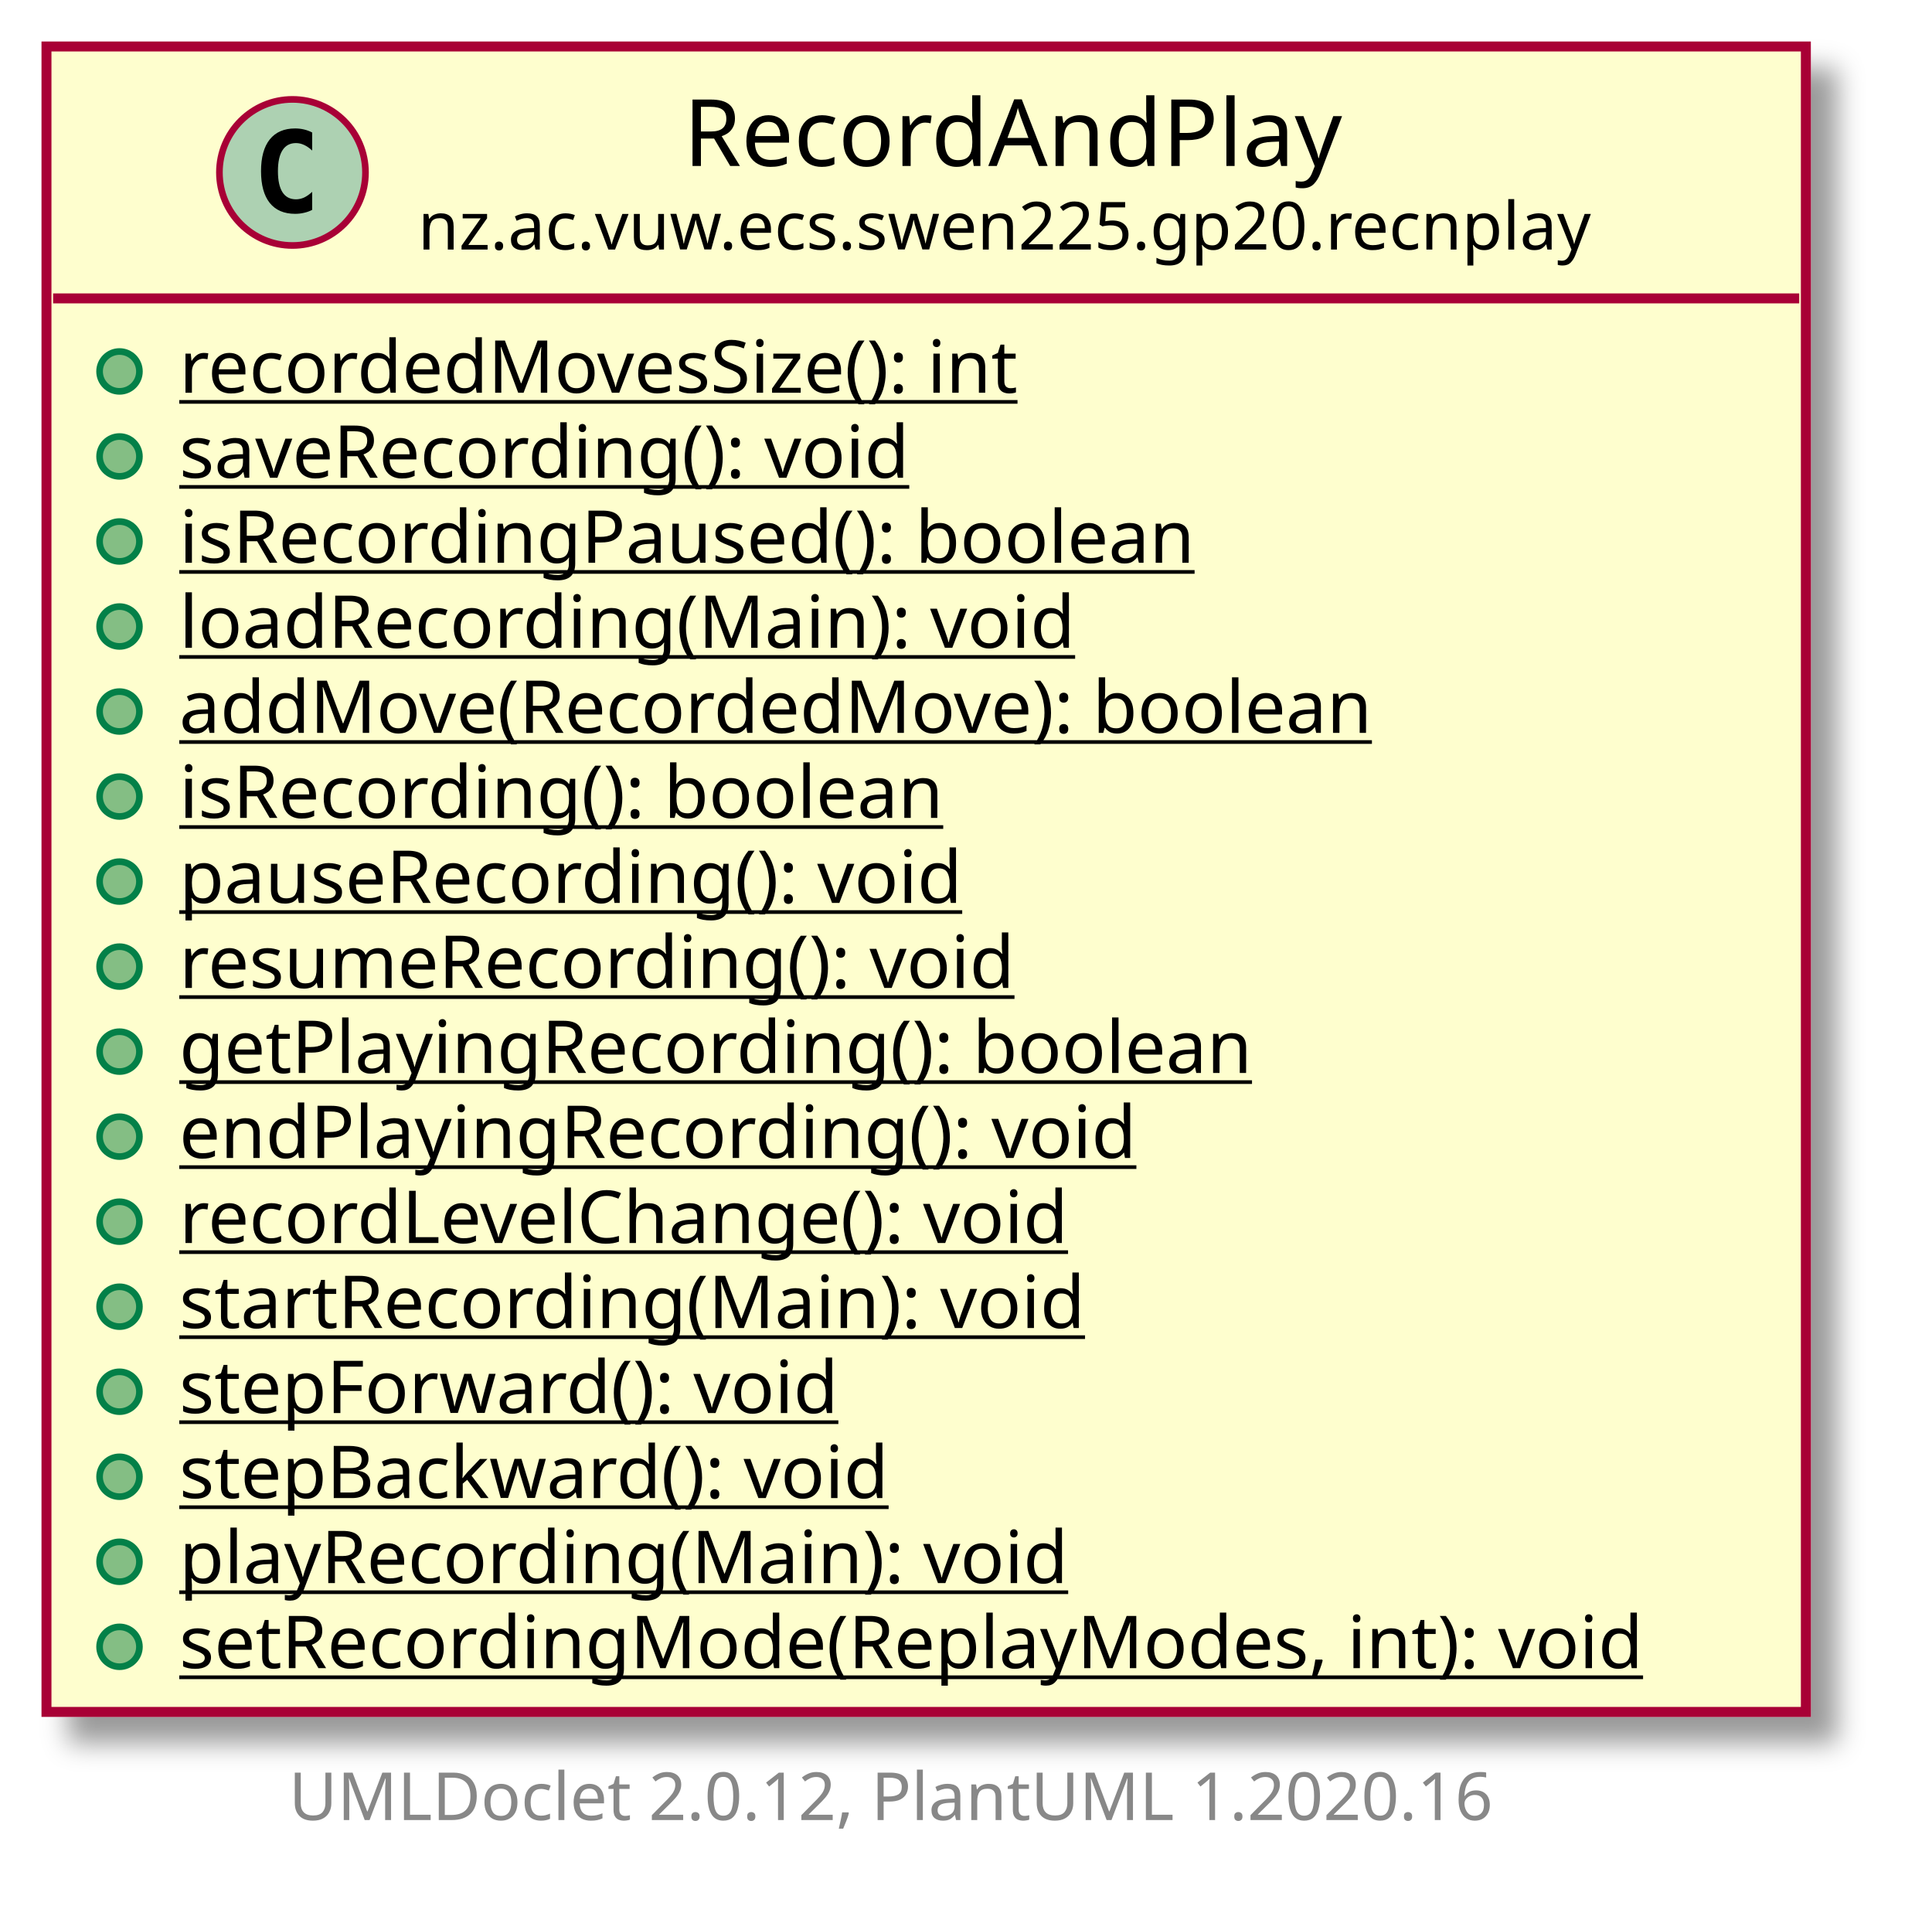
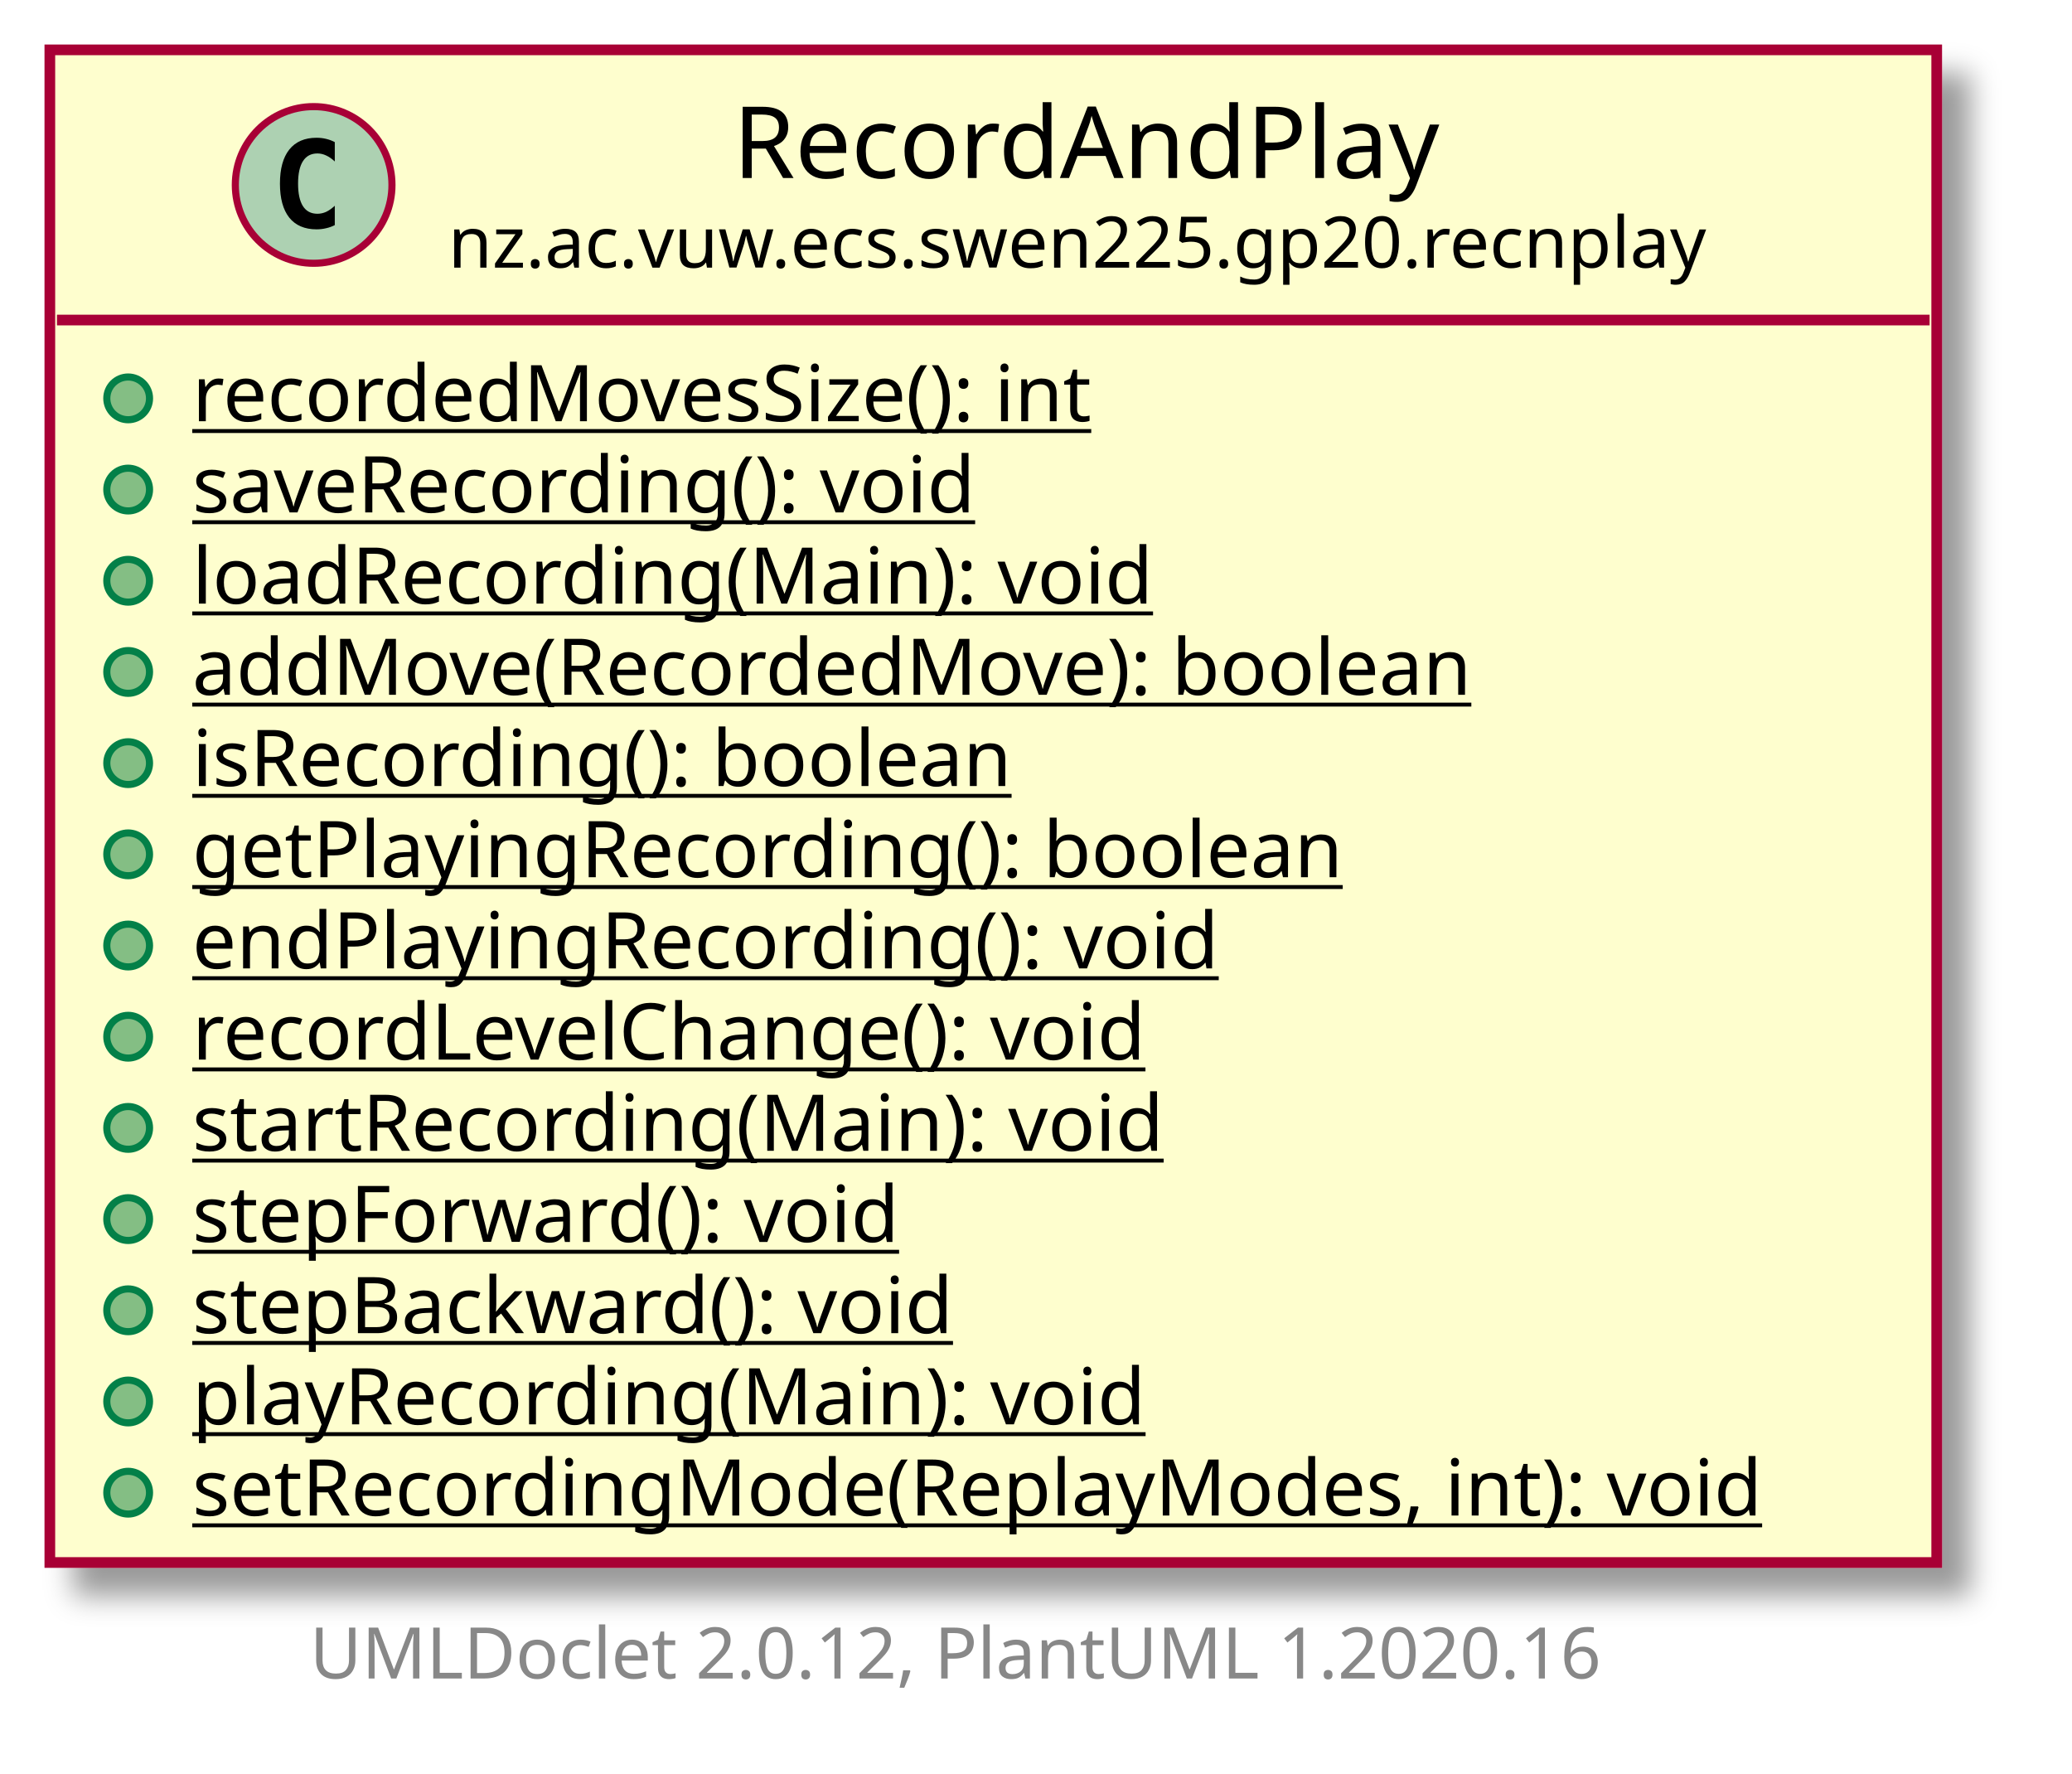
- <svg xmlns="http://www.w3.org/2000/svg" xmlns:xlink="http://www.w3.org/1999/xlink" contentScriptType="application/ecmascript" contentStyleType="text/css" height="287px" preserveAspectRatio="none" style="width:291px;height:287px;" version="1.1" viewBox="0 0 291 287" width="291px" zoomAndPan="magnify">
+ <svg xmlns="http://www.w3.org/2000/svg" xmlns:xlink="http://www.w3.org/1999/xlink" contentScriptType="application/ecmascript" contentStyleType="text/css" height="249px" preserveAspectRatio="none" style="width:291px;height:249px;" version="1.1" viewBox="0 0 291 249" width="291px" zoomAndPan="magnify">
  <defs>
-     <filter height="300%" id="f137fckipzjbhb" width="300%" x="-1" y="-1">
+     <filter height="300%" id="f11d4cnrut6le8" width="300%" x="-1" y="-1">
      <feGaussianBlur result="blurOut" stdDeviation="2.0" />
      <feColorMatrix in="blurOut" result="blurOut2" type="matrix" values="0 0 0 0 0 0 0 0 0 0 0 0 0 0 0 0 0 0 .4 0" />
      <feOffset dx="4.0" dy="4.0" in="blurOut2" result="blurOut3" />
      <feBlend in="SourceGraphic" in2="blurOut3" mode="normal" />
    </filter>
  </defs>
  <g>
    <a href="RecordAndPlay.html" target="_top" title="RecordAndPlay.html" xlink:actuate="onRequest" xlink:href="RecordAndPlay.html" xlink:show="new" xlink:title="RecordAndPlay.html" xlink:type="simple">
-       <rect codeLine="5" fill="#FEFECE" filter="url(#f137fckipzjbhb)" height="250.812" id="nz.ac.vuw.ecs.swen225.gp20.recnplay.RecordAndPlay" style="stroke: #A80036; stroke-width: 1.5;" width="265" x="7" y="7" />
+       <rect codeLine="5" fill="#FEFECE" filter="url(#f11d4cnrut6le8)" height="212.398" id="nz.ac.vuw.ecs.swen225.gp20.recnplay.RecordAndPlay" style="stroke: #A80036; stroke-width: 1.5;" width="265" x="7" y="7" />
      <ellipse cx="44.05" cy="25.969" fill="#ADD1B2" rx="11" ry="11" style="stroke: #A80036; stroke-width: 1.0;" />
      <path d="M47.019,31.609 Q46.441,31.906 45.8,32.047 Q45.159,32.203 44.456,32.203 Q41.956,32.203 40.628,30.562 Q39.316,28.906 39.316,25.781 Q39.316,22.656 40.628,21 Q41.956,19.344 44.456,19.344 Q45.159,19.344 45.8,19.5 Q46.456,19.656 47.019,19.953 L47.019,22.672 Q46.394,22.094 45.8,21.828 Q45.206,21.547 44.581,21.547 Q43.237,21.547 42.55,22.625 Q41.862,23.688 41.862,25.781 Q41.862,27.875 42.55,28.953 Q43.237,30.016 44.581,30.016 Q45.206,30.016 45.8,29.75 Q46.394,29.469 47.019,28.891 L47.019,31.609 Z " />
      <text fill="#000000" font-family="sans-serif" font-size="14" lengthAdjust="spacingAndGlyphs" textLength="104" x="102.95" y="24.995">RecordAndPlay
            </text>
      <text fill="#000000" font-family="sans-serif" font-size="10" lengthAdjust="spacingAndGlyphs" textLength="184" x="62.95" y="37.579">nz.ac.vuw.ecs.swen225.gp20.recnplay
            </text>
      <line style="stroke: #A80036; stroke-width: 1.5;" x1="8" x2="271" y1="44.938" y2="44.938" />
      <ellipse cx="18" cy="55.938" fill="#84BE84" rx="3" ry="3" style="stroke: #038048; stroke-width: 1.0;" />
      <text fill="#000000" font-family="sans-serif" font-size="11" lengthAdjust="spacingAndGlyphs" text-decoration="underline" textLength="140" x="27" y="59.148">recordedMovesSize(): int
            </text>
      <ellipse cx="18" cy="68.742" fill="#84BE84" rx="3" ry="3" style="stroke: #038048; stroke-width: 1.0;" />
      <text fill="#000000" font-family="sans-serif" font-size="11" lengthAdjust="spacingAndGlyphs" text-decoration="underline" textLength="122" x="27" y="71.953">saveRecording(): void
            </text>
      <ellipse cx="18" cy="81.547" fill="#84BE84" rx="3" ry="3" style="stroke: #038048; stroke-width: 1.0;" />
-       <text fill="#000000" font-family="sans-serif" font-size="11" lengthAdjust="spacingAndGlyphs" text-decoration="underline" textLength="169" x="27" y="84.757">isRecordingPaused(): boolean
+       <text fill="#000000" font-family="sans-serif" font-size="11" lengthAdjust="spacingAndGlyphs" text-decoration="underline" textLength="145" x="27" y="84.757">loadRecording(Main): void
            </text>
      <ellipse cx="18" cy="94.352" fill="#84BE84" rx="3" ry="3" style="stroke: #038048; stroke-width: 1.0;" />
-       <text fill="#000000" font-family="sans-serif" font-size="11" lengthAdjust="spacingAndGlyphs" text-decoration="underline" textLength="145" x="27" y="97.562">loadRecording(Main): void
+       <text fill="#000000" font-family="sans-serif" font-size="11" lengthAdjust="spacingAndGlyphs" text-decoration="underline" textLength="193" x="27" y="97.562">addMove(RecordedMove): boolean
            </text>
      <ellipse cx="18" cy="107.156" fill="#84BE84" rx="3" ry="3" style="stroke: #038048; stroke-width: 1.0;" />
-       <text fill="#000000" font-family="sans-serif" font-size="11" lengthAdjust="spacingAndGlyphs" text-decoration="underline" textLength="193" x="27" y="110.367">addMove(RecordedMove): boolean
+       <text fill="#000000" font-family="sans-serif" font-size="11" lengthAdjust="spacingAndGlyphs" text-decoration="underline" textLength="127" x="27" y="110.367">isRecording(): boolean
            </text>
      <ellipse cx="18" cy="119.961" fill="#84BE84" rx="3" ry="3" style="stroke: #038048; stroke-width: 1.0;" />
-       <text fill="#000000" font-family="sans-serif" font-size="11" lengthAdjust="spacingAndGlyphs" text-decoration="underline" textLength="127" x="27" y="123.171">isRecording(): boolean
+       <text fill="#000000" font-family="sans-serif" font-size="11" lengthAdjust="spacingAndGlyphs" text-decoration="underline" textLength="175" x="27" y="123.171">getPlayingRecording(): boolean
            </text>
      <ellipse cx="18" cy="132.766" fill="#84BE84" rx="3" ry="3" style="stroke: #038048; stroke-width: 1.0;" />
-       <text fill="#000000" font-family="sans-serif" font-size="11" lengthAdjust="spacingAndGlyphs" text-decoration="underline" textLength="130" x="27" y="135.976">pauseRecording(): void
+       <text fill="#000000" font-family="sans-serif" font-size="11" lengthAdjust="spacingAndGlyphs" text-decoration="underline" textLength="156" x="27" y="135.976">endPlayingRecording(): void
            </text>
      <ellipse cx="18" cy="145.57" fill="#84BE84" rx="3" ry="3" style="stroke: #038048; stroke-width: 1.0;" />
-       <text fill="#000000" font-family="sans-serif" font-size="11" lengthAdjust="spacingAndGlyphs" text-decoration="underline" textLength="139" x="27" y="148.781">resumeRecording(): void
+       <text fill="#000000" font-family="sans-serif" font-size="11" lengthAdjust="spacingAndGlyphs" text-decoration="underline" textLength="148" x="27" y="148.781">recordLevelChange(): void
            </text>
      <ellipse cx="18" cy="158.375" fill="#84BE84" rx="3" ry="3" style="stroke: #038048; stroke-width: 1.0;" />
-       <text fill="#000000" font-family="sans-serif" font-size="11" lengthAdjust="spacingAndGlyphs" text-decoration="underline" textLength="175" x="27" y="161.585">getPlayingRecording(): boolean
+       <text fill="#000000" font-family="sans-serif" font-size="11" lengthAdjust="spacingAndGlyphs" text-decoration="underline" textLength="148" x="27" y="161.585">startRecording(Main): void
            </text>
      <ellipse cx="18" cy="171.18" fill="#84BE84" rx="3" ry="3" style="stroke: #038048; stroke-width: 1.0;" />
-       <text fill="#000000" font-family="sans-serif" font-size="11" lengthAdjust="spacingAndGlyphs" text-decoration="underline" textLength="156" x="27" y="174.39">endPlayingRecording(): void
+       <text fill="#000000" font-family="sans-serif" font-size="11" lengthAdjust="spacingAndGlyphs" text-decoration="underline" textLength="110" x="27" y="174.39">stepForward(): void
            </text>
      <ellipse cx="18" cy="183.984" fill="#84BE84" rx="3" ry="3" style="stroke: #038048; stroke-width: 1.0;" />
-       <text fill="#000000" font-family="sans-serif" font-size="11" lengthAdjust="spacingAndGlyphs" text-decoration="underline" textLength="148" x="27" y="187.195">recordLevelChange(): void
+       <text fill="#000000" font-family="sans-serif" font-size="11" lengthAdjust="spacingAndGlyphs" text-decoration="underline" textLength="119" x="27" y="187.195">stepBackward(): void
            </text>
      <ellipse cx="18" cy="196.789" fill="#84BE84" rx="3" ry="3" style="stroke: #038048; stroke-width: 1.0;" />
-       <text fill="#000000" font-family="sans-serif" font-size="11" lengthAdjust="spacingAndGlyphs" text-decoration="underline" textLength="148" x="27" y="200">startRecording(Main): void
+       <text fill="#000000" font-family="sans-serif" font-size="11" lengthAdjust="spacingAndGlyphs" text-decoration="underline" textLength="144" x="27" y="200">playRecording(Main): void
            </text>
      <ellipse cx="18" cy="209.594" fill="#84BE84" rx="3" ry="3" style="stroke: #038048; stroke-width: 1.0;" />
-       <text fill="#000000" font-family="sans-serif" font-size="11" lengthAdjust="spacingAndGlyphs" text-decoration="underline" textLength="110" x="27" y="212.804">stepForward(): void
-             </text>
-       <ellipse cx="18" cy="222.398" fill="#84BE84" rx="3" ry="3" style="stroke: #038048; stroke-width: 1.0;" />
-       <text fill="#000000" font-family="sans-serif" font-size="11" lengthAdjust="spacingAndGlyphs" text-decoration="underline" textLength="119" x="27" y="225.609">stepBackward(): void
-             </text>
-       <ellipse cx="18" cy="235.203" fill="#84BE84" rx="3" ry="3" style="stroke: #038048; stroke-width: 1.0;" />
-       <text fill="#000000" font-family="sans-serif" font-size="11" lengthAdjust="spacingAndGlyphs" text-decoration="underline" textLength="144" x="27" y="238.414">playRecording(Main): void
-             </text>
-       <ellipse cx="18" cy="248.008" fill="#84BE84" rx="3" ry="3" style="stroke: #038048; stroke-width: 1.0;" />
-       <text fill="#000000" font-family="sans-serif" font-size="11" lengthAdjust="spacingAndGlyphs" text-decoration="underline" textLength="239" x="27" y="251.218">setRecordingMode(ReplayModes, int):
+       <text fill="#000000" font-family="sans-serif" font-size="11" lengthAdjust="spacingAndGlyphs" text-decoration="underline" textLength="239" x="27" y="212.804">setRecordingMode(ReplayModes, int):
                void
            </text>
    </a>
-     <text fill="#888888" font-family="sans-serif" font-size="10" lengthAdjust="spacingAndGlyphs" textLength="192" x="43.5" y="274.095">UMLDoclet 2.0.12, PlantUML 1.2020.16
+     <text fill="#888888" font-family="sans-serif" font-size="10" lengthAdjust="spacingAndGlyphs" textLength="192" x="43.5" y="235.681">UMLDoclet 2.0.12, PlantUML 1.2020.16
        </text>
  </g>
</svg>
